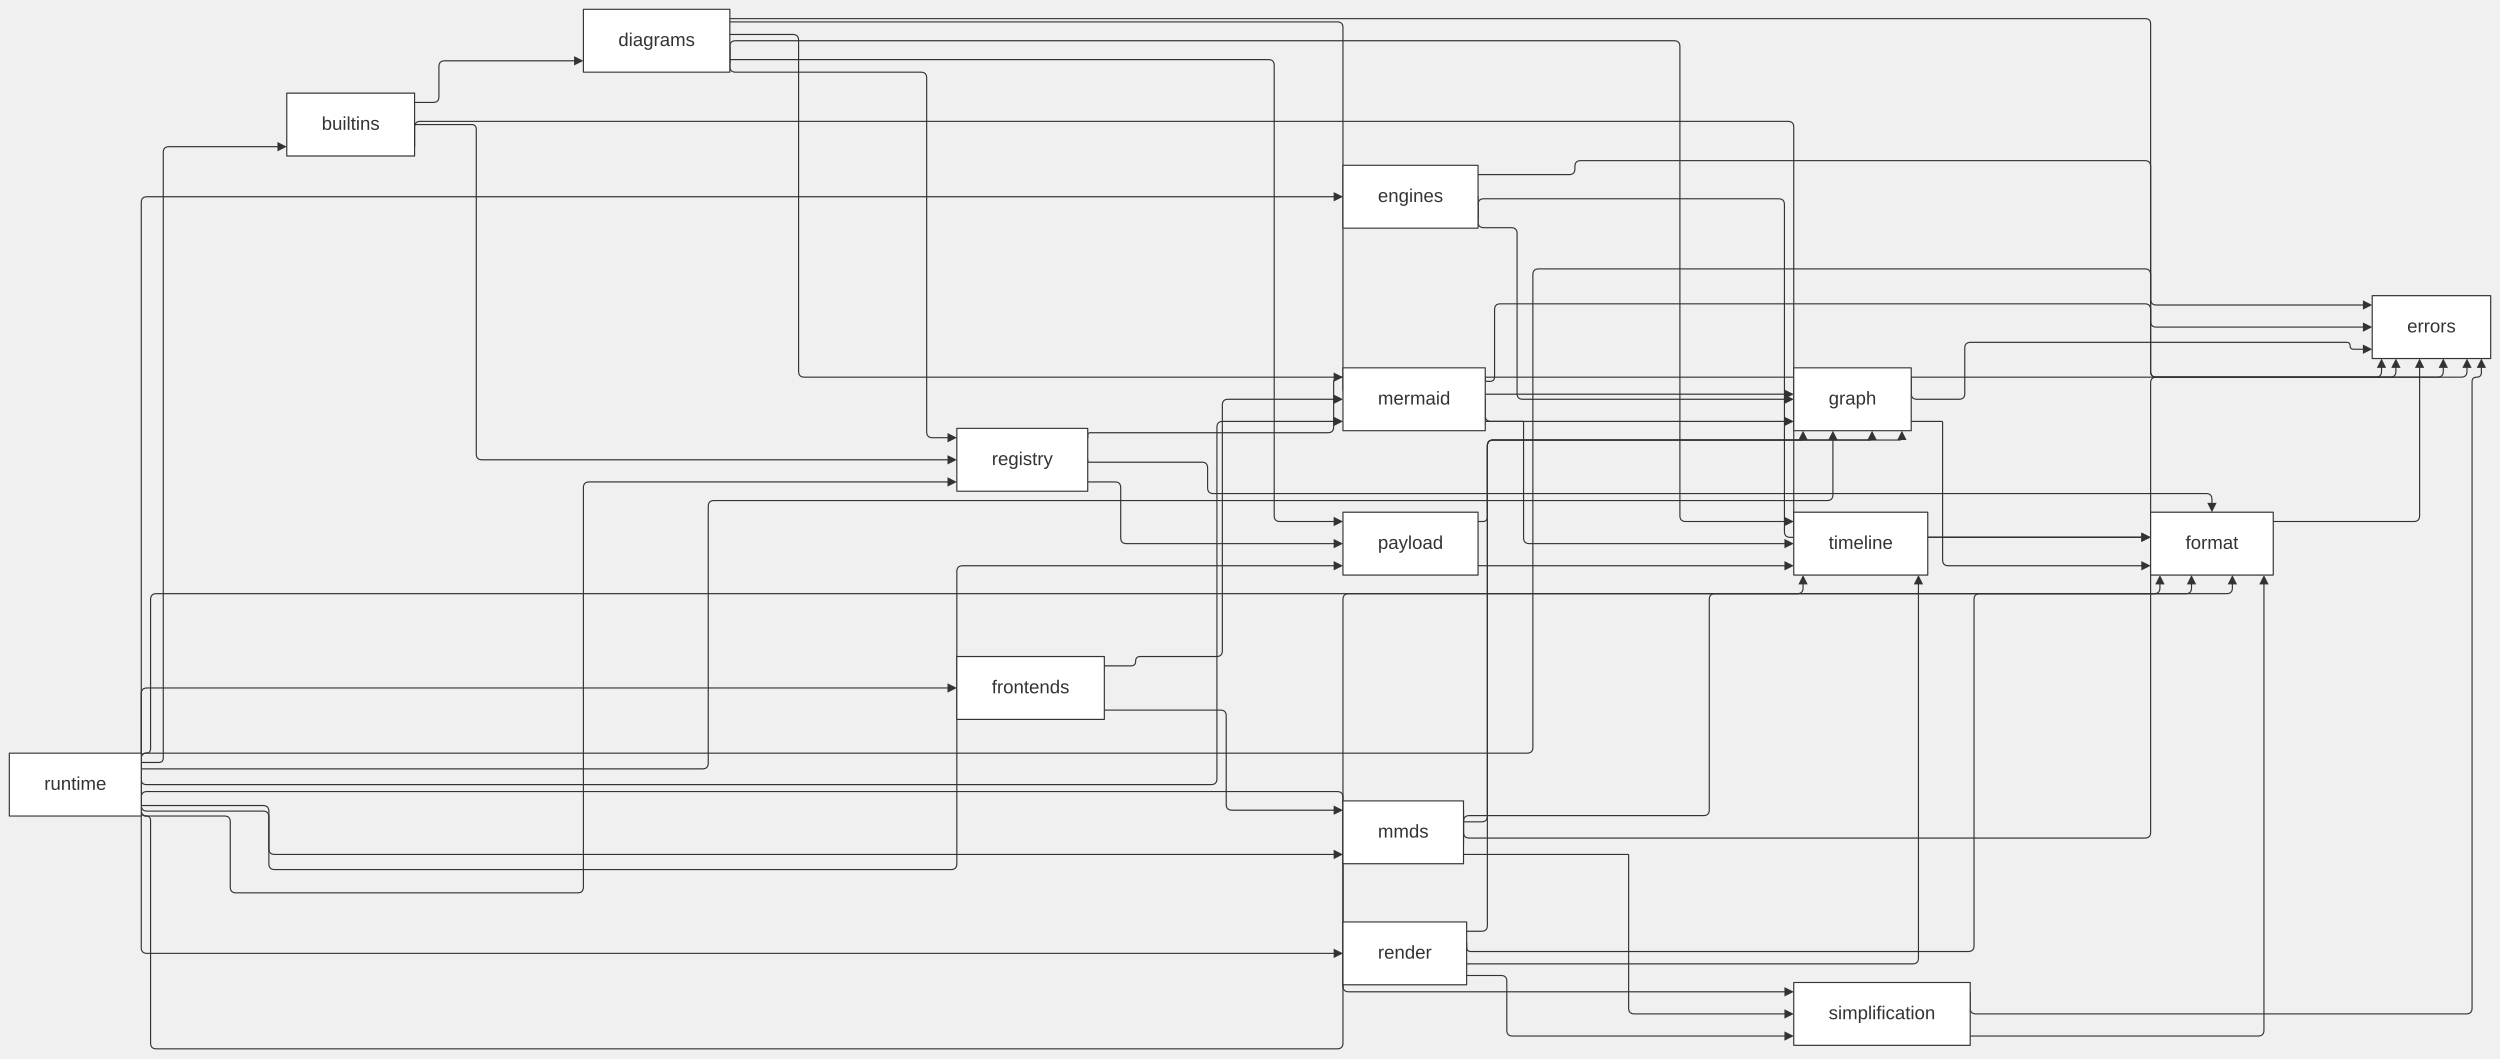
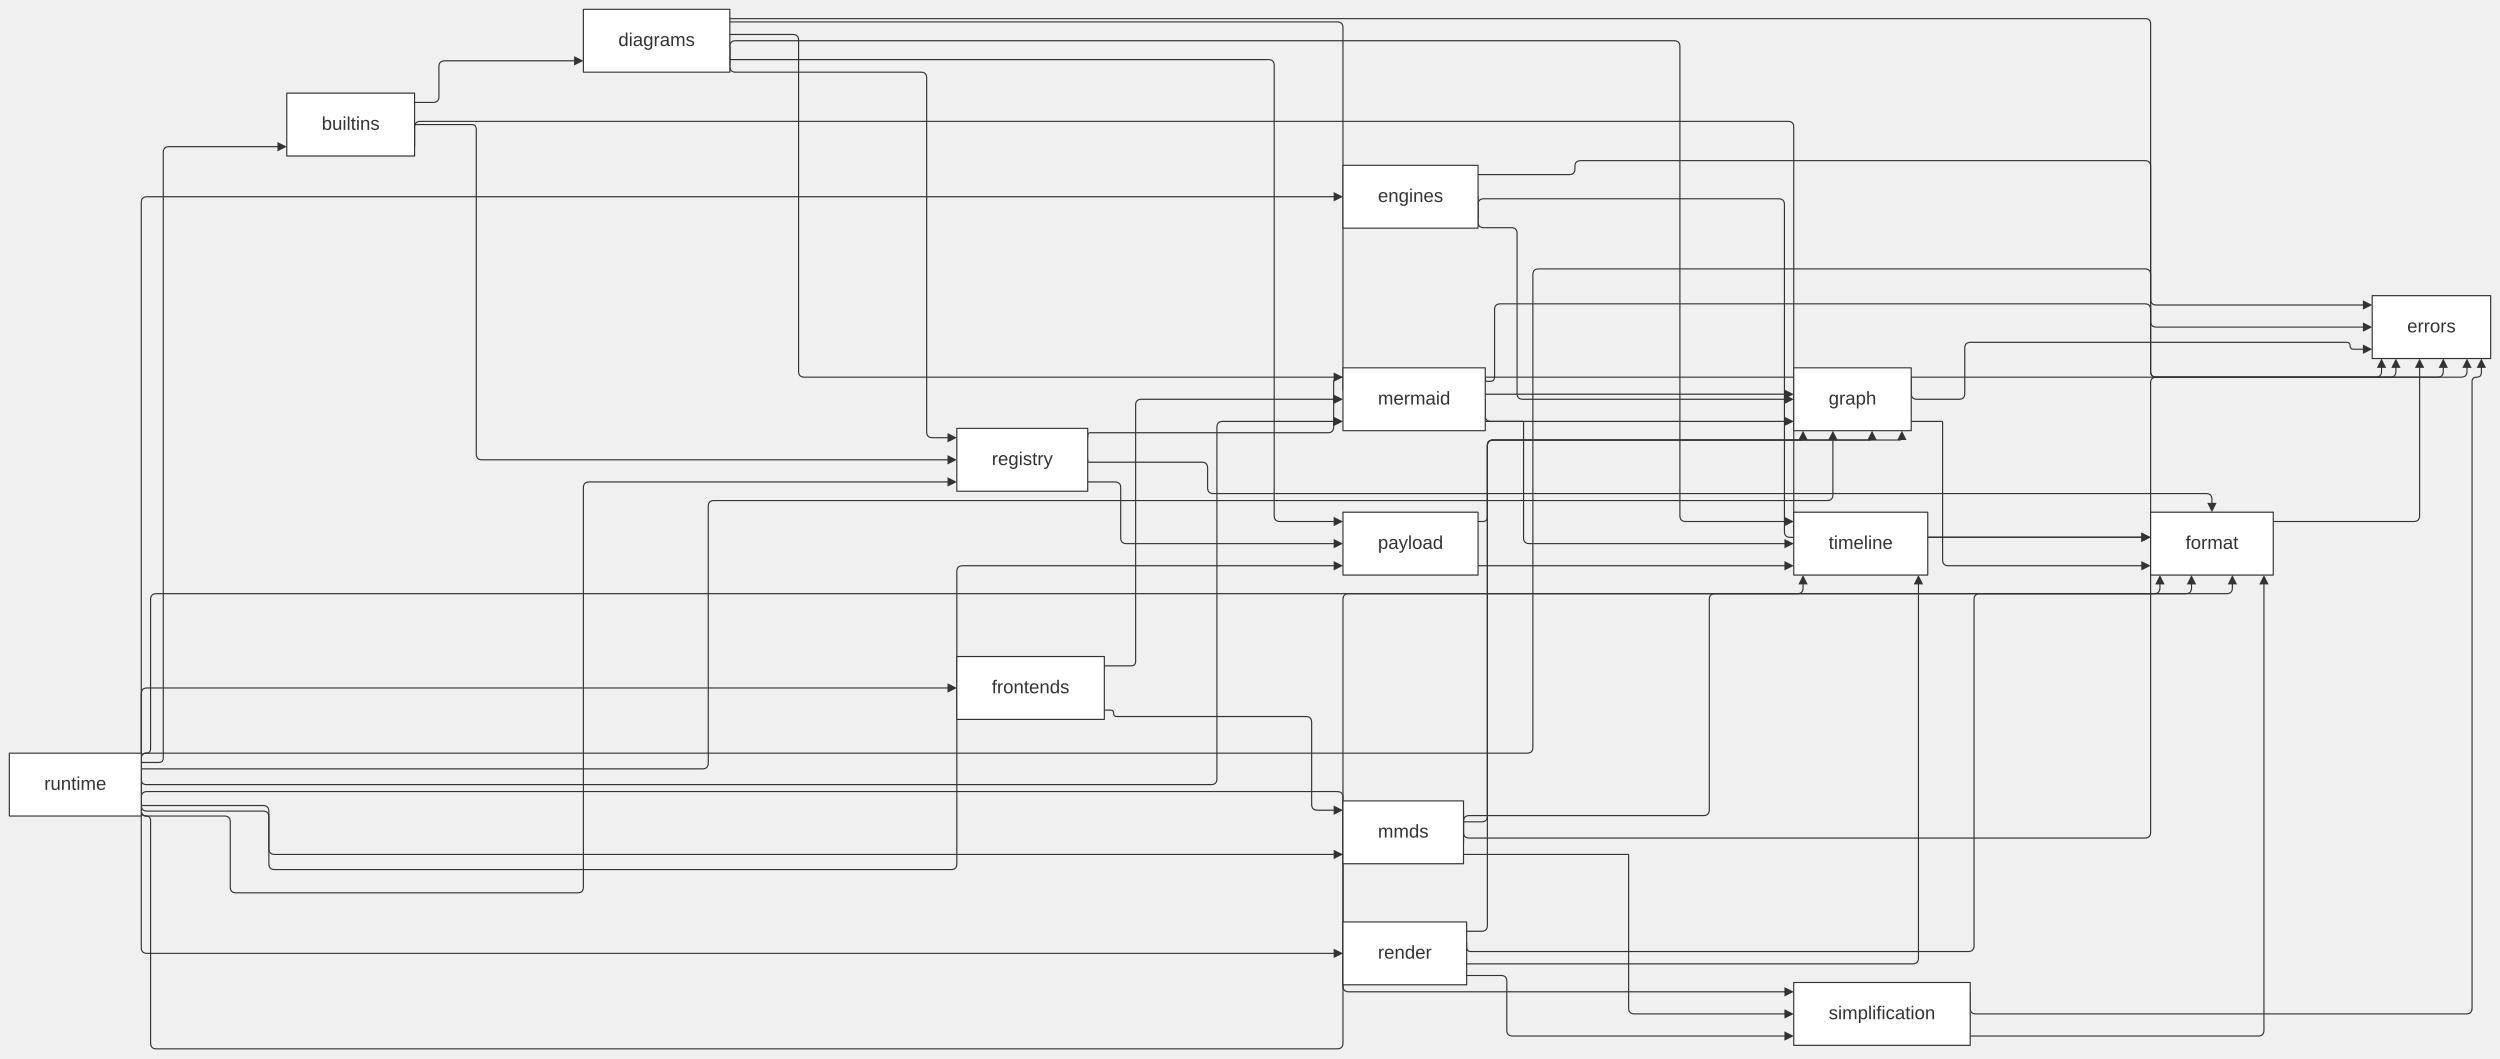
<svg xmlns="http://www.w3.org/2000/svg" width="100%" viewBox="0 0 2147.62 909.00" style="max-width: 2147.62px; background-color: transparent;" font-family="&quot;trebuchet ms&quot;, verdana, arial, sans-serif" font-size="16.00">
  <defs>
    <marker id="arrowhead" viewBox="0 0 10.00 10.00" refX="5.00" refY="5.00" markerWidth="8.00" markerHeight="8.00" orient="auto-start-reverse" markerUnits="userSpaceOnUse">
      <path d="M 0 0 L 10.00 5.00 L 0 10.00 z" fill="#333" />
    </marker>
  </defs>
  <g transform="translate(0.00,0.00)">
    <g class="edgePaths">
      <path d="M356.16,88.00 L372.06,88.00 Q377.06,88.00 377.06,83.00 L377.06,57.23 Q377.06,52.23 382.06,52.23 L497.16,52.23" stroke="#333" stroke-width="1.00" fill="none" stroke-linecap="round" stroke-linejoin="round" marker-end="url(#arrowhead)" />
      <path d="M356.16,126.00 L356.16,109.25 Q356.16,104.25 361.16,104.25 L1535.91,104.25 Q1540.91,104.25 1540.91,109.25 L1540.91,432.00 L1540.91,456.48 Q1540.91,461.48 1545.91,461.48 L1843.51,461.48" stroke="#333" stroke-width="1.00" fill="none" stroke-linecap="round" stroke-linejoin="round" marker-end="url(#arrowhead)" />
      <path d="M356.16,107.00 L405.02,107.00 Q409.14,107.00 409.14,111.12 L409.14,115.24 L409.14,390.00 Q409.14,395.00 414.14,395.00 L817.96,395.00" stroke="#333" stroke-width="1.00" fill="none" stroke-linecap="round" stroke-linejoin="round" marker-end="url(#arrowhead)" />
      <path d="M626.96,16.00 L1842.87,16.00 Q1847.49,16.00 1847.49,20.62 L1847.49,25.24 L1847.49,257.00 Q1847.49,262.00 1852.49,262.00 L2033.84,262.00" stroke="#333" stroke-width="1.00" fill="none" stroke-linecap="round" stroke-linejoin="round" marker-end="url(#arrowhead)" />
      <path d="M626.96,18.80 L1148.67,18.80 Q1153.67,18.80 1153.67,23.80 L1153.67,30.12 L1153.67,308.00 L1153.67,333.65 Q1153.67,338.65 1158.67,338.65 L1536.92,338.65" stroke="#333" stroke-width="1.00" fill="none" stroke-linecap="round" stroke-linejoin="round" marker-end="url(#arrowhead)" />
      <path d="M626.96,29.60 L681.03,29.60 Q686.03,29.60 686.03,34.60 L686.03,39.88 L686.03,319.00 Q686.03,324.00 691.03,324.00 L1149.67,324.00" stroke="#333" stroke-width="1.00" fill="none" stroke-linecap="round" stroke-linejoin="round" marker-end="url(#arrowhead)" />
      <path d="M626.96,51.20 L1089.60,51.20 Q1094.60,51.20 1094.60,56.20 L1094.60,443.00 Q1094.60,448.00 1099.60,448.00 L1149.67,448.00" stroke="#333" stroke-width="1.00" fill="none" stroke-linecap="round" stroke-linejoin="round" marker-end="url(#arrowhead)" />
      <path d="M626.96,40.40 L626.96,57.00 Q626.96,62.00 631.96,62.00 L791.06,62.00 Q796.06,62.00 796.06,67.00 L796.06,371.00 Q796.06,376.00 801.06,376.00 L817.96,376.00" stroke="#333" stroke-width="1.00" fill="none" stroke-linecap="round" stroke-linejoin="round" marker-end="url(#arrowhead)" />
      <path d="M626.96,54.00 L626.96,40.00 Q626.96,35.00 631.96,35.00 L1438.11,35.00 Q1443.11,35.00 1443.11,40.00 L1443.11,443.00 Q1443.11,448.00 1448.11,448.00 L1536.91,448.00" stroke="#333" stroke-width="1.00" fill="none" stroke-linecap="round" stroke-linejoin="round" marker-end="url(#arrowhead)" />
      <path d="M1269.72,150.00 L1347.93,150.00 Q1352.93,150.00 1352.93,145.00 L1352.93,143.00 Q1352.93,138.00 1357.93,138.00 L1842.49,138.00 Q1847.49,138.00 1847.49,143.00 L1847.49,276.00 Q1847.49,281.00 1852.49,281.00 L2033.84,281.00" stroke="#333" stroke-width="1.00" fill="none" stroke-linecap="round" stroke-linejoin="round" marker-end="url(#arrowhead)" />
      <path d="M1269.72,188.00 L1269.72,175.76 Q1269.72,170.76 1274.72,170.76 L1527.91,170.76 Q1532.91,170.76 1532.91,175.76 L1532.91,432.00 L1532.91,456.60 Q1532.91,461.60 1537.91,461.60 L1843.51,461.60" stroke="#333" stroke-width="1.00" fill="none" stroke-linecap="round" stroke-linejoin="round" marker-end="url(#arrowhead)" />
      <path d="M1269.72,169.00 L1269.72,190.59 Q1269.72,195.59 1274.72,195.59 L1298.24,195.59 Q1303.24,195.59 1303.24,200.59 L1303.24,338.00 Q1303.24,343.00 1308.24,343.00 L1536.91,343.00" stroke="#333" stroke-width="1.00" fill="none" stroke-linecap="round" stroke-linejoin="round" marker-end="url(#arrowhead)" />
      <path d="M1952.84,448.00 L2073.55,448.00 Q2078.55,448.00 2078.55,443.00 L2078.55,316.00 L2078.55,312.00" stroke="#333" stroke-width="1.00" fill="none" stroke-linecap="round" stroke-linejoin="round" marker-end="url(#arrowhead)" />
-       <path d="M948.67,572.00 L971.57,572.00 Q975.57,572.00 975.57,568.00 L975.57,568.00 Q975.57,564.00 979.57,564.00 L1045.05,564.00 Q1050.05,564.00 1050.05,559.00 L1050.05,348.00 Q1050.05,343.00 1055.05,343.00 L1149.67,343.00" stroke="#333" stroke-width="1.00" fill="none" stroke-linecap="round" stroke-linejoin="round" marker-end="url(#arrowhead)" />
-       <path d="M948.67,610.00 L1048.39,610.00 Q1053.39,610.00 1053.39,615.00 L1053.39,691.00 Q1053.39,696.00 1058.39,696.00 L1149.67,696.00" stroke="#333" stroke-width="1.00" fill="none" stroke-linecap="round" stroke-linejoin="round" marker-end="url(#arrowhead)" />
+       <path d="M948.67,572.00 L971.57,572.00 Q975.57,572.00 975.57,568.00 L975.57,564.00 L975.57,348.00 Q975.57,343.00 980.57,343.00 L1149.67,343.00" stroke="#333" stroke-width="1.00" fill="none" stroke-linecap="round" stroke-linejoin="round" marker-end="url(#arrowhead)" />
+       <path d="M948.67,610.00 L953.90,610.00 Q956.67,610.00 956.67,612.77 L956.67,612.77 Q956.67,615.54 959.44,615.54 L1121.77,615.54 Q1126.77,615.54 1126.77,620.54 L1126.77,691.00 Q1126.77,696.00 1131.77,696.00 L1149.67,696.00" stroke="#333" stroke-width="1.00" fill="none" stroke-linecap="round" stroke-linejoin="round" marker-end="url(#arrowhead)" />
      <path d="M1641.83,324.00 L1641.83,338.00 Q1641.83,343.00 1646.83,343.00 L1682.83,343.00 Q1687.83,343.00 1687.83,338.00 L1687.83,299.08 Q1687.83,294.08 1692.83,294.08 L2015.88,294.08 Q2018.84,294.08 2018.84,297.04 L2018.84,297.04 Q2018.84,300.00 2021.80,300.00 L2033.84,300.00" stroke="#333" stroke-width="1.00" fill="none" stroke-linecap="round" stroke-linejoin="round" marker-end="url(#arrowhead)" />
      <path d="M1641.83,362.00 L1668.16,362.00 Q1668.79,362.00 1668.79,362.63 L1668.79,363.26 L1668.79,481.00 Q1668.79,486.00 1673.79,486.00 L1843.49,486.00" stroke="#333" stroke-width="1.00" fill="none" stroke-linecap="round" stroke-linejoin="round" marker-end="url(#arrowhead)" />
      <path d="M1275.91,324.00 L1275.91,325.82 Q1275.91,327.63 1277.72,327.63 L1279.91,327.63 Q1283.91,327.63 1283.91,323.63 L1283.91,266.00 Q1283.91,261.00 1288.91,261.00 L1842.49,261.00 Q1847.49,261.00 1847.49,266.00 L1847.49,319.00 Q1847.49,324.00 1852.49,324.00 L2040.84,324.00 Q2045.84,324.00 2045.84,319.00 L2045.84,312.00" stroke="#333" stroke-width="1.00" fill="none" stroke-linecap="round" stroke-linejoin="round" marker-end="url(#arrowhead)" />
      <path d="M1275.91,343.00 L1275.91,357.00 Q1275.91,362.00 1280.91,362.00 L1536.91,362.00" stroke="#333" stroke-width="1.00" fill="none" stroke-linecap="round" stroke-linejoin="round" marker-end="url(#arrowhead)" />
      <path d="M1275.91,362.00 L1308.43,362.00 Q1308.81,362.00 1308.81,362.38 L1308.81,362.75 L1308.81,462.00 Q1308.81,467.00 1313.81,467.00 L1536.91,467.00" stroke="#333" stroke-width="1.00" fill="none" stroke-linecap="round" stroke-linejoin="round" marker-end="url(#arrowhead)" />
      <path d="M1257.23,696.00 L1257.23,714.94 Q1257.23,719.94 1262.23,719.94 L1842.49,719.94 Q1847.49,719.94 1847.49,714.94 L1847.49,329.00 Q1847.49,324.00 1852.49,324.00 L2114.26,324.00 Q2119.26,324.00 2119.26,319.00 L2119.26,312.00" stroke="#333" stroke-width="1.00" fill="none" stroke-linecap="round" stroke-linejoin="round" marker-end="url(#arrowhead)" />
      <path d="M1257.23,724.00 L1257.23,705.65 Q1257.23,700.65 1262.23,700.65 L1463.35,700.65 Q1468.35,700.65 1468.35,695.65 L1468.35,515.00 Q1468.35,510.00 1473.35,510.00 L1877.61,510.00 Q1882.61,510.00 1882.61,505.00 L1882.61,498.00" stroke="#333" stroke-width="1.00" fill="none" stroke-linecap="round" stroke-linejoin="round" marker-end="url(#arrowhead)" />
      <path d="M1257.23,706.00 L1272.72,706.00 Q1277.72,706.00 1277.72,701.00 L1277.72,383.00 Q1277.72,378.00 1282.72,378.00 L1606.19,378.00 Q1608.19,378.00 1608.19,376.00 L1608.19,374.00" stroke="#333" stroke-width="1.00" fill="none" stroke-linecap="round" stroke-linejoin="round" marker-end="url(#arrowhead)" />
      <path d="M1257.23,734.00 L1398.75,734.00 Q1399.07,734.00 1399.07,734.32 L1399.07,734.64 L1399.07,866.00 Q1399.07,871.00 1404.07,871.00 L1536.91,871.00" stroke="#333" stroke-width="1.00" fill="none" stroke-linecap="round" stroke-linejoin="round" marker-end="url(#arrowhead)" />
      <path d="M1269.72,448.00 L1273.72,448.00 Q1277.72,448.00 1277.72,444.00 L1277.72,383.00 Q1277.72,378.00 1282.72,378.00 L1546.91,378.00 Q1548.91,378.00 1548.91,376.00 L1548.91,374.00" stroke="#333" stroke-width="1.00" fill="none" stroke-linecap="round" stroke-linejoin="round" marker-end="url(#arrowhead)" />
      <path d="M1269.72,486.00 L1536.91,486.00" stroke="#333" stroke-width="1.00" fill="none" stroke-linecap="round" stroke-linejoin="round" marker-end="url(#arrowhead)" />
      <path d="M934.41,376.00 L934.41,373.87 Q934.41,371.73 936.55,371.73 L1140.67,371.73 Q1145.67,371.73 1145.67,366.73 L1145.67,329.00 Q1145.67,324.00 1150.67,324.00 L2053.19,324.00 Q2058.19,324.00 2058.19,319.00 L2058.19,312.00" stroke="#333" stroke-width="1.00" fill="none" stroke-linecap="round" stroke-linejoin="round" marker-end="url(#arrowhead)" />
      <path d="M934.41,395.00 L934.41,396.02 Q934.41,397.04 935.43,397.04 L1032.39,397.04 Q1037.39,397.04 1037.39,402.04 L1037.39,419.00 Q1037.39,424.00 1042.39,424.00 L1895.16,424.00 Q1900.16,424.00 1900.16,429.00 L1900.16,436.00" stroke="#333" stroke-width="1.00" fill="none" stroke-linecap="round" stroke-linejoin="round" marker-end="url(#arrowhead)" />
      <path d="M934.41,414.00 L957.74,414.00 Q962.74,414.00 962.74,419.00 L962.74,462.00 Q962.74,467.00 967.74,467.00 L1149.67,467.00" stroke="#333" stroke-width="1.00" fill="none" stroke-linecap="round" stroke-linejoin="round" marker-end="url(#arrowhead)" />
      <path d="M1259.92,810.00 L1259.92,813.70 Q1259.92,817.41 1263.63,817.41 L1690.79,817.41 Q1695.79,817.41 1695.79,812.41 L1695.79,515.00 Q1695.79,510.00 1700.79,510.00 L1912.72,510.00 Q1917.72,510.00 1917.72,505.00 L1917.72,498.00" stroke="#333" stroke-width="1.00" fill="none" stroke-linecap="round" stroke-linejoin="round" marker-end="url(#arrowhead)" />
      <path d="M1259.92,800.00 L1272.72,800.00 Q1277.72,800.00 1277.72,795.00 L1277.72,383.00 Q1277.72,378.00 1282.72,378.00 L1631.83,378.00 Q1633.83,378.00 1633.83,376.00 L1633.83,374.00" stroke="#333" stroke-width="1.00" fill="none" stroke-linecap="round" stroke-linejoin="round" marker-end="url(#arrowhead)" />
      <path d="M1259.92,838.00 L1289.42,838.00 Q1294.42,838.00 1294.42,843.00 L1294.42,885.00 Q1294.42,890.00 1299.42,890.00 L1536.91,890.00" stroke="#333" stroke-width="1.00" fill="none" stroke-linecap="round" stroke-linejoin="round" marker-end="url(#arrowhead)" />
      <path d="M1259.92,828.00 L1643.04,828.00 Q1648.04,828.00 1648.04,823.00 L1648.04,502.00 L1648.04,498.00" stroke="#333" stroke-width="1.00" fill="none" stroke-linecap="round" stroke-linejoin="round" marker-end="url(#arrowhead)" />
      <path d="M121.35,655.00 L136.25,655.00 Q140.25,655.00 140.25,651.00 L140.25,647.00 L140.25,131.00 Q140.25,126.00 145.25,126.00 L242.35,126.00" stroke="#333" stroke-width="1.00" fill="none" stroke-linecap="round" stroke-linejoin="round" marker-end="url(#arrowhead)" />
      <path d="M121.35,655.00 L121.35,174.00 Q121.35,169.00 126.35,169.00 L1149.67,169.00" stroke="#333" stroke-width="1.00" fill="none" stroke-linecap="round" stroke-linejoin="round" marker-end="url(#arrowhead)" />
      <path d="M121.35,656.00 L121.35,651.50 Q121.35,647.00 125.85,647.00 L1311.81,647.00 Q1316.81,647.00 1316.81,642.00 L1316.81,236.00 Q1316.81,231.00 1321.81,231.00 L1842.49,231.00 Q1847.49,231.00 1847.49,236.00 L1847.49,319.00 Q1847.49,324.00 1852.49,324.00 L2093.90,324.00 Q2098.90,324.00 2098.90,319.00 L2098.90,312.00" stroke="#333" stroke-width="1.00" fill="none" stroke-linecap="round" stroke-linejoin="round" marker-end="url(#arrowhead)" />
      <path d="M121.35,674.00 L121.35,651.00 Q121.35,647.00 125.35,647.00 L125.35,647.00 Q129.35,647.00 129.35,643.00 L129.35,515.00 Q129.35,510.00 134.35,510.00 L1850.49,510.00 Q1855.49,510.00 1855.49,505.00 L1855.49,498.00" stroke="#333" stroke-width="1.00" fill="none" stroke-linecap="round" stroke-linejoin="round" marker-end="url(#arrowhead)" />
      <path d="M121.35,687.50 L121.35,596.00 Q121.35,591.00 126.35,591.00 L817.96,591.00" stroke="#333" stroke-width="1.00" fill="none" stroke-linecap="round" stroke-linejoin="round" marker-end="url(#arrowhead)" />
      <path d="M121.35,660.50 L603.42,660.50 Q608.42,660.50 608.42,655.50 L608.42,435.00 Q608.42,430.00 613.42,430.00 L1569.55,430.00 Q1574.55,430.00 1574.55,425.00 L1574.55,374.00" stroke="#333" stroke-width="1.00" fill="none" stroke-linecap="round" stroke-linejoin="round" marker-end="url(#arrowhead)" />
      <path d="M121.35,665.00 L121.35,669.50 Q121.35,674.00 125.85,674.00 L1040.39,674.00 Q1045.39,674.00 1045.39,669.00 L1045.39,367.00 Q1045.39,362.00 1050.39,362.00 L1149.67,362.00" stroke="#333" stroke-width="1.00" fill="none" stroke-linecap="round" stroke-linejoin="round" marker-end="url(#arrowhead)" />
      <path d="M121.35,692.00 L225.98,692.00 Q230.98,692.00 230.98,697.00 L230.98,729.00 Q230.98,734.00 235.98,734.00 L1149.67,734.00" stroke="#333" stroke-width="1.00" fill="none" stroke-linecap="round" stroke-linejoin="round" marker-end="url(#arrowhead)" />
      <path d="M121.35,678.50 L121.35,691.77 Q121.35,696.77 126.35,696.77 L225.98,696.77 Q230.98,696.77 230.98,701.77 L230.98,742.00 Q230.98,747.00 235.98,747.00 L816.96,747.00 Q821.96,747.00 821.96,742.00 L821.96,491.00 Q821.96,486.00 826.96,486.00 L1149.67,486.00" stroke="#333" stroke-width="1.00" fill="none" stroke-linecap="round" stroke-linejoin="round" marker-end="url(#arrowhead)" />
      <path d="M121.35,669.50 L121.35,696.00 Q121.35,701.00 126.35,701.00 L192.81,701.00 Q197.81,701.00 197.81,706.00 L197.81,762.00 Q197.81,767.00 202.81,767.00 L496.16,767.00 Q501.16,767.00 501.16,762.00 L501.16,419.00 Q501.16,414.00 506.16,414.00 L817.96,414.00" stroke="#333" stroke-width="1.00" fill="none" stroke-linecap="round" stroke-linejoin="round" marker-end="url(#arrowhead)" />
      <path d="M121.35,693.00 L121.35,814.00 Q121.35,819.00 126.35,819.00 L1149.67,819.00" stroke="#333" stroke-width="1.00" fill="none" stroke-linecap="round" stroke-linejoin="round" marker-end="url(#arrowhead)" />
      <path d="M121.35,693.00 L121.35,685.00 Q121.35,680.00 126.35,680.00 L1148.67,680.00 Q1153.67,680.00 1153.67,685.00 L1153.67,847.00 Q1153.67,852.00 1158.67,852.00 L1536.91,852.00" stroke="#333" stroke-width="1.00" fill="none" stroke-linecap="round" stroke-linejoin="round" marker-end="url(#arrowhead)" />
      <path d="M121.35,683.00 L121.35,697.00 Q121.35,701.00 125.35,701.00 L125.35,701.00 Q129.35,701.00 129.35,705.00 L129.35,896.00 Q129.35,901.00 134.35,901.00 L1148.67,901.00 Q1153.67,901.00 1153.67,896.00 L1153.67,515.00 Q1153.67,510.00 1158.67,510.00 L1543.91,510.00 Q1548.91,510.00 1548.91,505.00 L1548.91,498.00" stroke="#333" stroke-width="1.00" fill="none" stroke-linecap="round" stroke-linejoin="round" marker-end="url(#arrowhead)" />
      <path d="M1692.49,852.00 L1692.49,866.00 Q1692.49,871.00 1697.49,871.00 L2118.62,871.00 Q2123.62,871.00 2123.62,866.00 L2123.62,328.00 Q2123.62,324.00 2127.62,324.00 L2127.62,324.00 Q2131.62,324.00 2131.62,320.00 L2131.62,312.00" stroke="#333" stroke-width="1.00" fill="none" stroke-linecap="round" stroke-linejoin="round" marker-end="url(#arrowhead)" />
      <path d="M1692.49,890.00 L1939.84,890.00 Q1944.84,890.00 1944.84,885.00 L1944.84,502.00 L1944.84,498.00" stroke="#333" stroke-width="1.00" fill="none" stroke-linecap="round" stroke-linejoin="round" marker-end="url(#arrowhead)" />
    </g>
    <g class="nodes">
      <g class="node default" id="builtins" data-id="builtins" data-look="classic">
        <rect x="246.35" y="80.00" width="109.80" height="54.00" fill="white" stroke="#333" stroke-width="1.00" stroke-linejoin="round" />
        <text x="301.25" y="107.00" text-anchor="middle" dominant-baseline="middle" fill="#333">builtins</text>
      </g>
      <g class="node default" id="diagrams" data-id="diagrams" data-look="classic">
        <rect x="501.16" y="8.00" width="125.80" height="54.00" fill="white" stroke="#333" stroke-width="1.00" stroke-linejoin="round" />
        <text x="564.06" y="35.00" text-anchor="middle" dominant-baseline="middle" fill="#333">diagrams</text>
      </g>
      <g class="node default" id="engines" data-id="engines" data-look="classic">
        <rect x="1153.67" y="142.00" width="116.05" height="54.00" fill="white" stroke="#333" stroke-width="1.00" stroke-linejoin="round" />
        <text x="1211.70" y="169.00" text-anchor="middle" dominant-baseline="middle" fill="#333">engines</text>
      </g>
      <g class="node default" id="errors" data-id="errors" data-look="classic">
        <rect x="2037.84" y="254.00" width="101.78" height="54.00" fill="white" stroke="#333" stroke-width="1.00" stroke-linejoin="round" />
        <text x="2088.73" y="281.00" text-anchor="middle" dominant-baseline="middle" fill="#333">errors</text>
      </g>
      <g class="node default" id="format" data-id="format" data-look="classic">
        <rect x="1847.49" y="440.00" width="105.34" height="54.00" fill="white" stroke="#333" stroke-width="1.00" stroke-linejoin="round" />
        <text x="1900.16" y="467.00" text-anchor="middle" dominant-baseline="middle" fill="#333">format</text>
      </g>
      <g class="node default" id="frontends" data-id="frontends" data-look="classic">
        <rect x="821.96" y="564.00" width="126.71" height="54.00" fill="white" stroke="#333" stroke-width="1.00" stroke-linejoin="round" />
        <text x="885.32" y="591.00" text-anchor="middle" dominant-baseline="middle" fill="#333">frontends</text>
      </g>
      <g class="node default" id="graph1" data-id="graph1" data-look="classic">
        <rect x="1540.91" y="316.00" width="100.92" height="54.00" fill="white" stroke="#333" stroke-width="1.00" stroke-linejoin="round" />
        <text x="1591.37" y="343.00" text-anchor="middle" dominant-baseline="middle" fill="#333">graph</text>
      </g>
      <g class="node default" id="mermaid" data-id="mermaid" data-look="classic">
        <rect x="1153.67" y="316.00" width="122.23" height="54.00" fill="white" stroke="#333" stroke-width="1.00" stroke-linejoin="round" />
        <text x="1214.79" y="343.00" text-anchor="middle" dominant-baseline="middle" fill="#333">mermaid</text>
      </g>
      <g class="node default" id="mmds" data-id="mmds" data-look="classic">
        <rect x="1153.67" y="688.00" width="103.55" height="54.00" fill="white" stroke="#333" stroke-width="1.00" stroke-linejoin="round" />
        <text x="1205.45" y="715.00" text-anchor="middle" dominant-baseline="middle" fill="#333">mmds</text>
      </g>
      <g class="node default" id="payload" data-id="payload" data-look="classic">
        <rect x="1153.67" y="440.00" width="116.05" height="54.00" fill="white" stroke="#333" stroke-width="1.00" stroke-linejoin="round" />
        <text x="1211.70" y="467.00" text-anchor="middle" dominant-baseline="middle" fill="#333">payload</text>
      </g>
      <g class="node default" id="registry" data-id="registry" data-look="classic">
        <rect x="821.96" y="368.00" width="112.45" height="54.00" fill="white" stroke="#333" stroke-width="1.00" stroke-linejoin="round" />
        <text x="878.19" y="395.00" text-anchor="middle" dominant-baseline="middle" fill="#333">registry</text>
      </g>
      <g class="node default" id="render" data-id="render" data-look="classic">
        <rect x="1153.67" y="792.00" width="106.25" height="54.00" fill="white" stroke="#333" stroke-width="1.00" stroke-linejoin="round" />
        <text x="1206.80" y="819.00" text-anchor="middle" dominant-baseline="middle" fill="#333">render</text>
      </g>
      <g class="node default" id="runtime" data-id="runtime" data-look="classic">
        <rect x="8.00" y="647.00" width="113.35" height="54.00" fill="white" stroke="#333" stroke-width="1.00" stroke-linejoin="round" />
        <text x="64.68" y="674.00" text-anchor="middle" dominant-baseline="middle" fill="#333">runtime</text>
      </g>
      <g class="node default" id="simplification" data-id="simplification" data-look="classic">
        <rect x="1540.91" y="844.00" width="151.59" height="54.00" fill="white" stroke="#333" stroke-width="1.00" stroke-linejoin="round" />
        <text x="1616.70" y="871.00" text-anchor="middle" dominant-baseline="middle" fill="#333">simplification</text>
      </g>
      <g class="node default" id="timeline" data-id="timeline" data-look="classic">
        <rect x="1540.91" y="440.00" width="115.13" height="54.00" fill="white" stroke="#333" stroke-width="1.00" stroke-linejoin="round" />
        <text x="1598.47" y="467.00" text-anchor="middle" dominant-baseline="middle" fill="#333">timeline</text>
      </g>
    </g>
    <g class="edgeLabels">
    </g>
  </g>
</svg>
